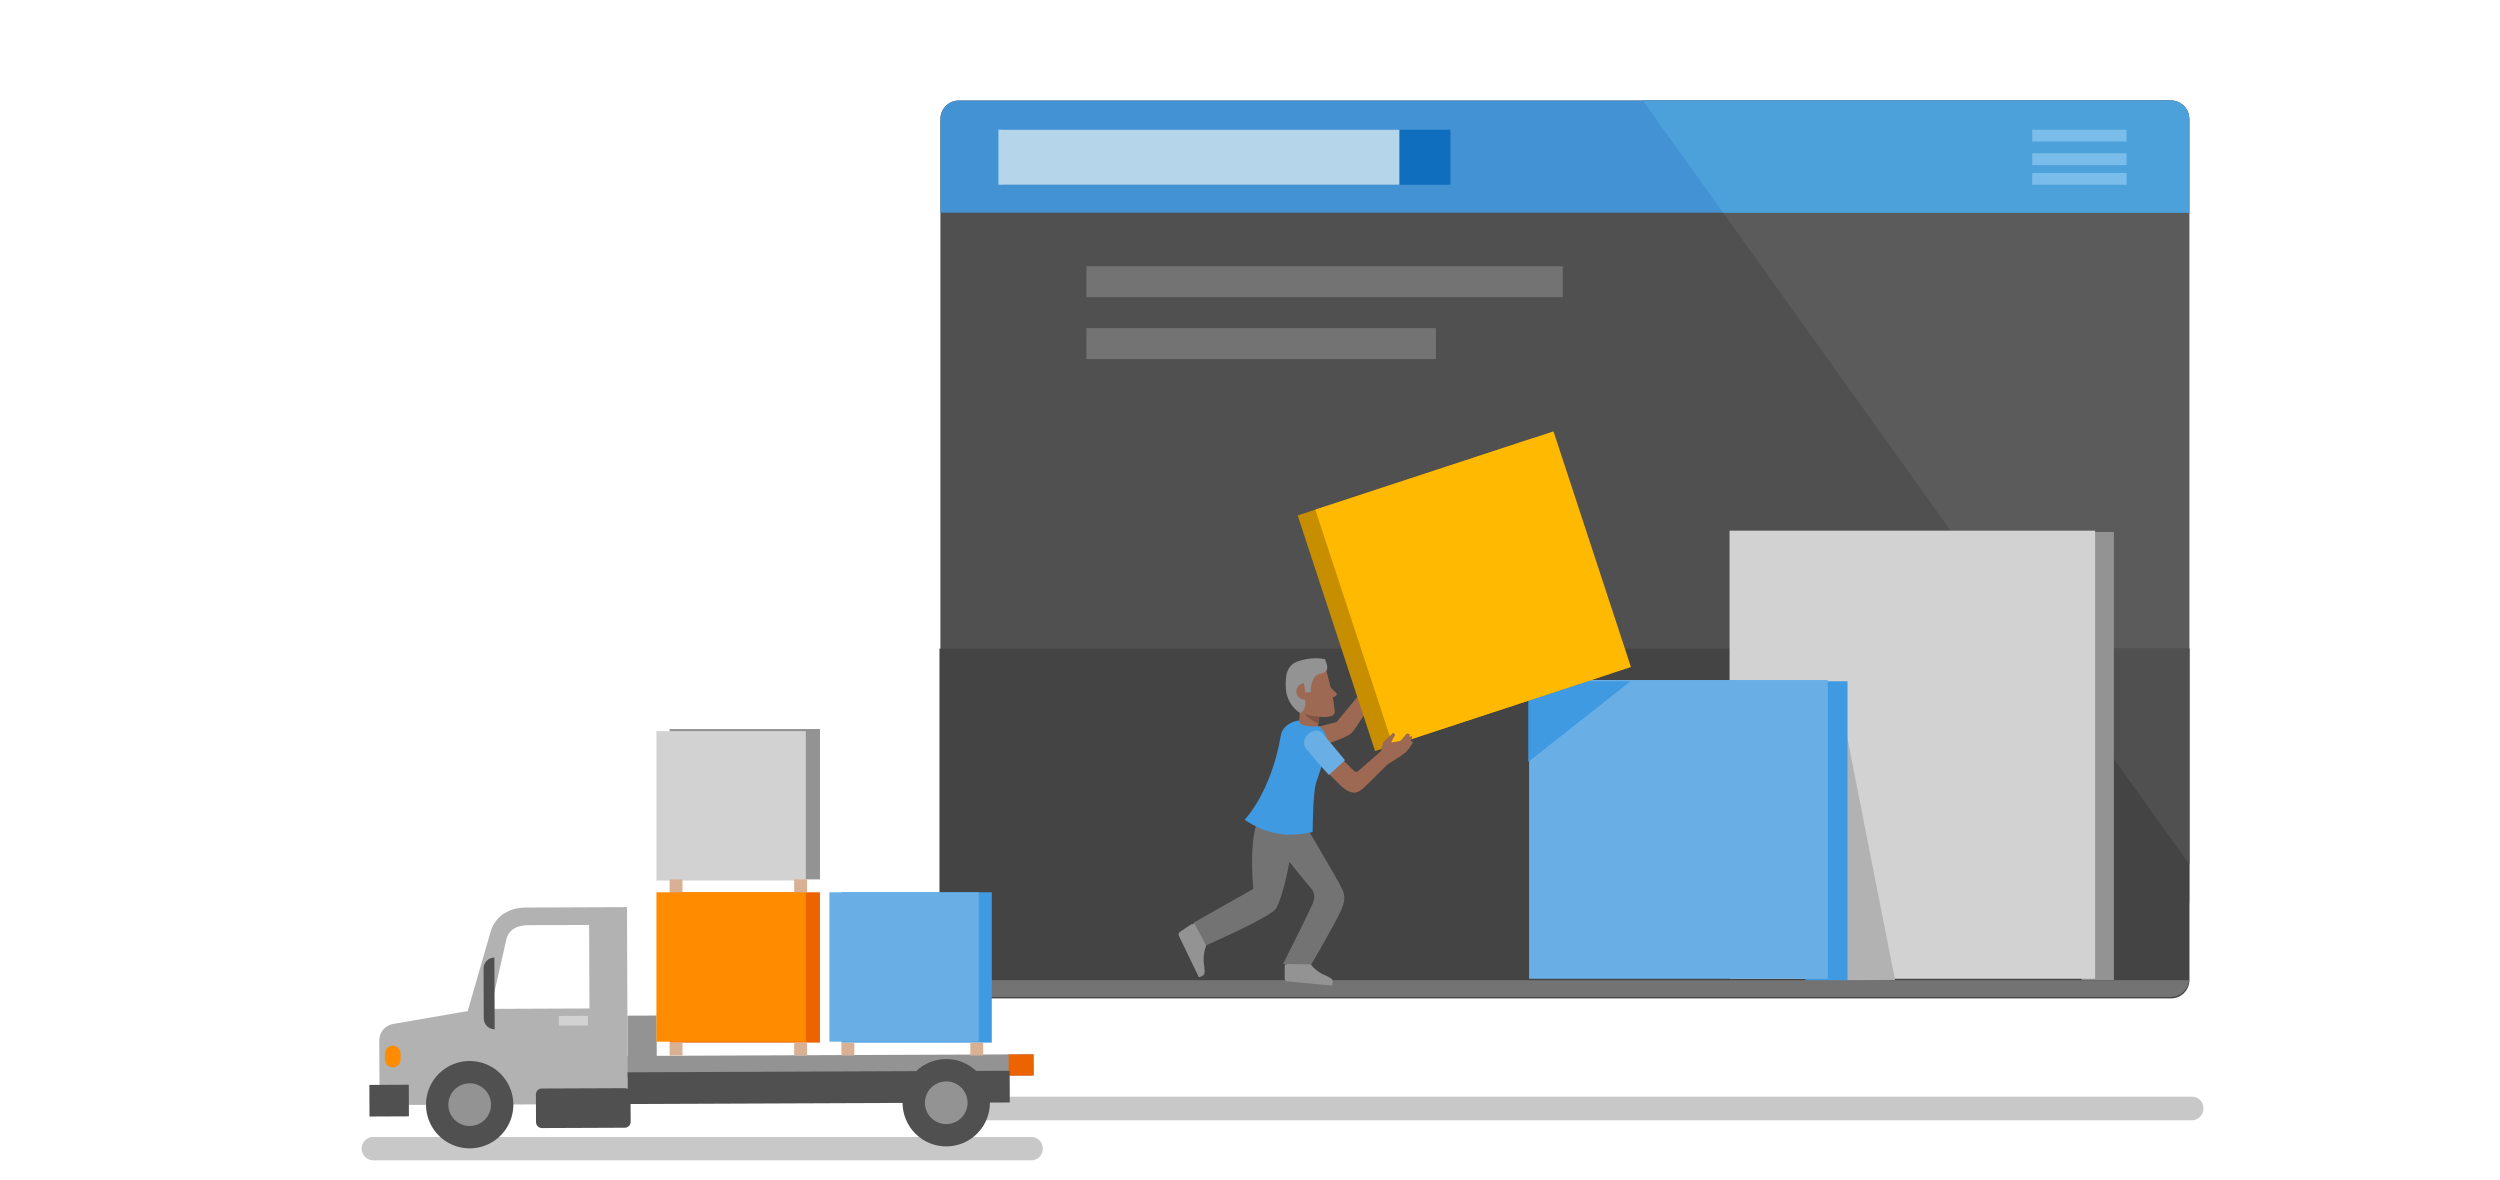
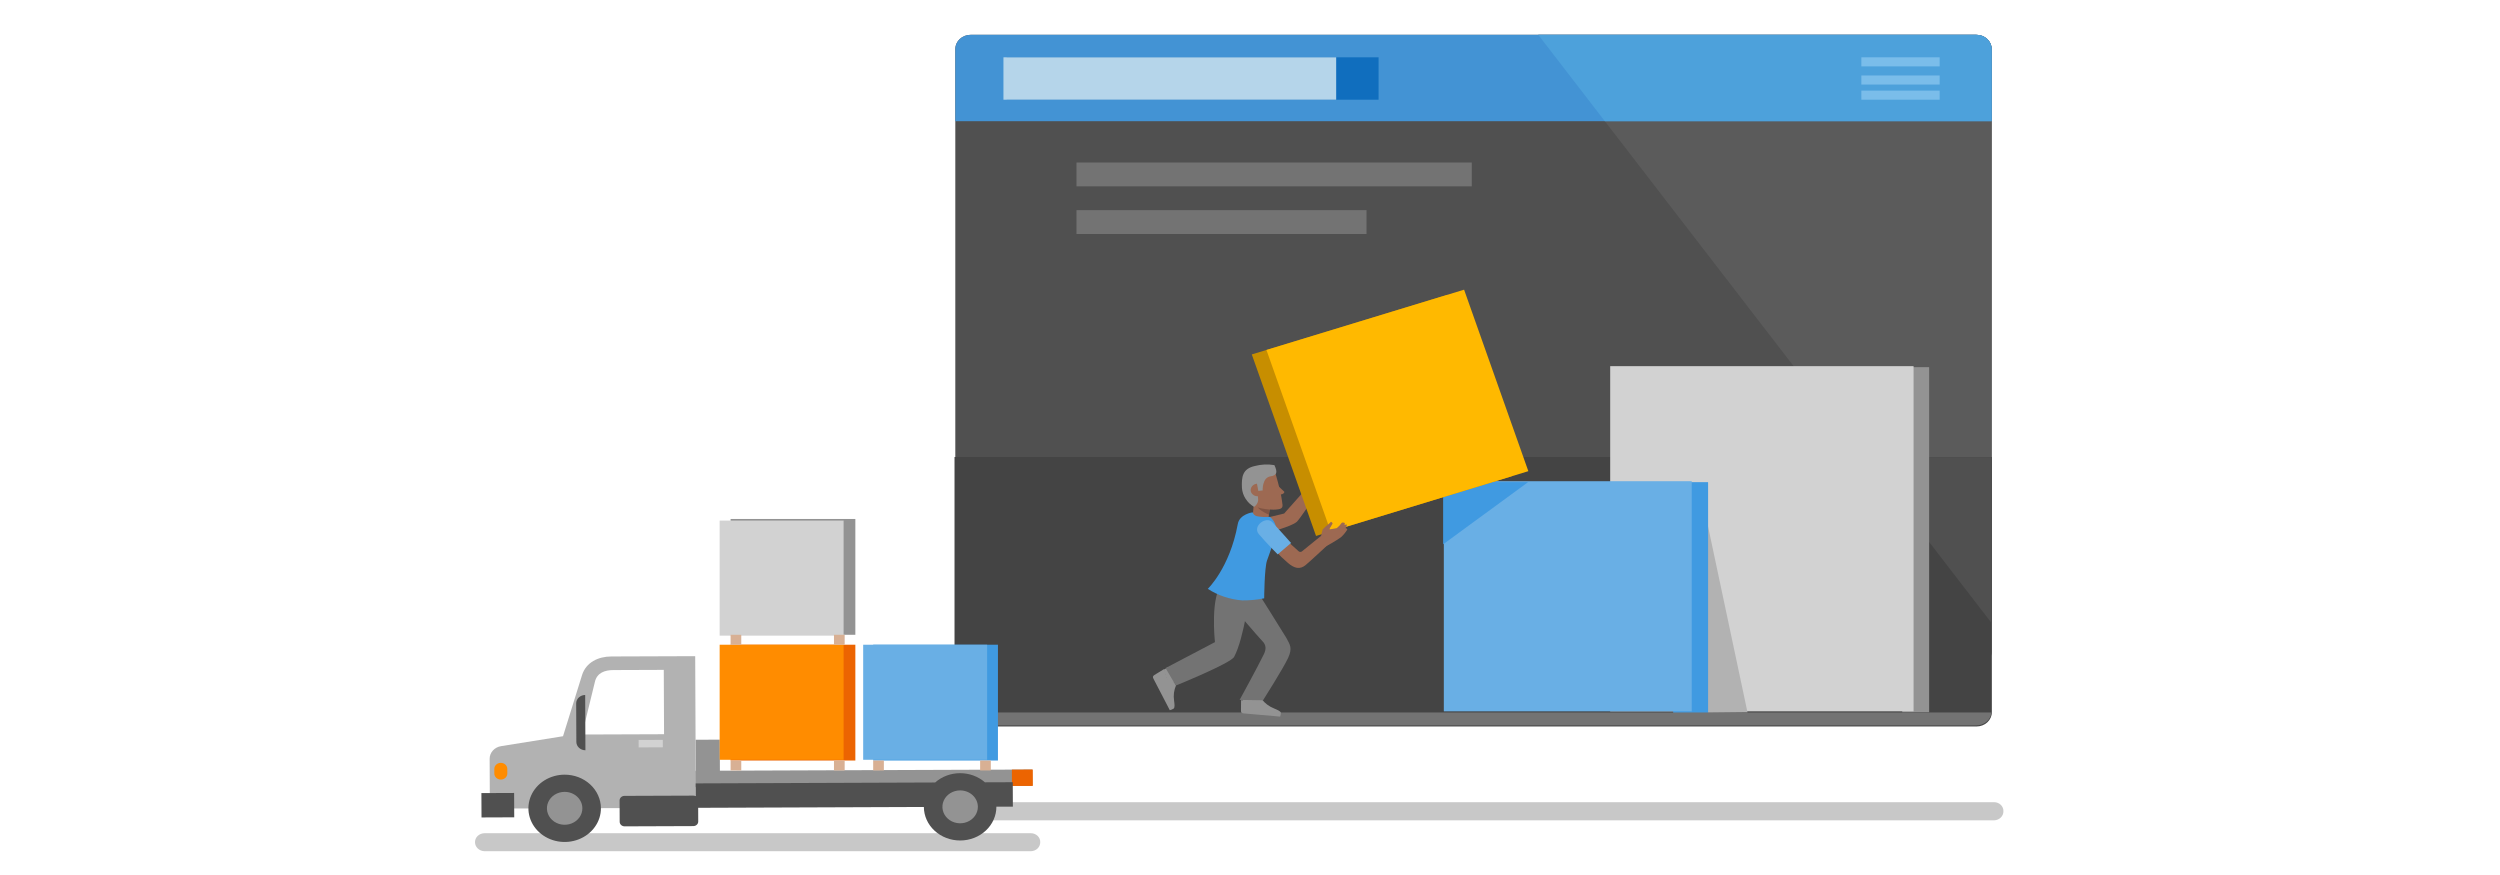
- <svg xmlns="http://www.w3.org/2000/svg" width="636" height="300" viewBox="0 0 636 300" fill="none">
-   <path d="M552.242 25.57H243.938C241.343 25.57 239.238 27.674 239.238 30.27V229.293C239.238 231.889 241.343 233.993 243.938 233.993H552.242C554.838 233.993 556.942 231.889 556.942 229.293V30.27C556.942 27.674 554.838 25.57 552.242 25.57Z" fill="#505050" />
-   <path d="M556.942 219.863V30.27C556.942 29.653 556.821 29.042 556.584 28.471C556.348 27.901 556.002 27.383 555.566 26.947C555.129 26.51 554.611 26.164 554.041 25.928C553.47 25.692 552.859 25.57 552.242 25.57H417.955L556.942 219.863Z" fill="#5B5B5B" />
-   <path d="M262.411 295.194H94.866C94.099 295.162 93.373 294.835 92.839 294.282C92.305 293.729 92.005 292.992 92 292.223C91.989 291.45 92.283 290.704 92.819 290.148C93.356 289.591 94.091 289.27 94.863 289.253H262.411C262.796 289.253 263.177 289.331 263.532 289.482C263.886 289.633 264.206 289.853 264.473 290.13C264.74 290.407 264.949 290.736 265.087 291.095C265.224 291.455 265.288 291.838 265.274 292.223C265.286 292.996 264.991 293.742 264.455 294.298C263.919 294.855 263.184 295.177 262.411 295.194Z" fill="#C8C8C8" />
-   <path d="M557.682 285H245.137C244.366 284.963 243.639 284.631 243.106 284.072C242.573 283.514 242.275 282.772 242.274 282C242.258 281.223 242.55 280.472 243.087 279.91C243.623 279.347 244.36 279.02 245.137 279H557.682C558.069 279.002 558.452 279.082 558.807 279.236C559.162 279.389 559.483 279.612 559.75 279.892C560.018 280.172 560.226 280.503 560.362 280.865C560.499 281.227 560.561 281.613 560.545 282C560.56 282.777 560.268 283.528 559.731 284.09C559.195 284.652 558.459 284.979 557.682 285Z" fill="#C8C8C8" />
-   <path d="M239 165V249.3C239 250.547 239.495 251.742 240.377 252.623C241.258 253.505 242.453 254 243.7 254H552.3C553.547 254 554.742 253.505 555.623 252.623C556.505 251.742 557 250.547 557 249.3V165H239Z" fill="#444444" />
-   <path d="M556.941 219.863V165.069H517.744L556.941 219.863Z" fill="#505050" />
-   <path d="M556.942 54.105V30.27C556.942 29.653 556.821 29.042 556.584 28.471C556.348 27.901 556.002 27.383 555.566 26.947C555.129 26.51 554.611 26.164 554.041 25.928C553.471 25.692 552.859 25.57 552.242 25.57H243.942C242.696 25.57 241.5 26.065 240.619 26.947C239.737 27.828 239.242 29.023 239.242 30.27V54.105H556.942Z" fill="#4393D4" />
-   <path d="M556.039 27.52C555.606 26.917 555.035 26.426 554.374 26.087C553.714 25.748 552.982 25.571 552.239 25.57H417.955L438.368 54.105H556.942V30.27C556.937 29.476 556.728 28.697 556.337 28.007C556.247 27.839 556.148 27.677 556.039 27.52Z" fill="#4DA1DB" />
-   <path d="M369 33H255V47H369V33Z" fill="#106EBE" />
-   <path d="M397.565 67.744H276.391V75.612H397.565V67.744Z" fill="#737373" />
-   <path d="M365.304 83.481H276.391V91.349H365.304V83.481Z" fill="#737373" />
-   <path d="M537.774 135.332H529.535V249.31H537.774V135.332Z" fill="#939393" />
-   <path d="M533 135H440V249H533V135Z" fill="#D2D2D2" />
-   <path d="M332.42 185.66L340.043 183.672C340.043 183.672 348.763 173.09 348.735 173.228C348.707 173.366 351.247 174.711 350.459 176.239C349.671 177.767 344.845 185.439 343.987 186.339C342.338 188.08 334.205 190.207 334.205 190.207L332.42 185.66Z" fill="#9D6952" />
-   <path d="M336.439 172.809C336.439 172.809 339.739 176.145 340.006 176.379C340.273 176.613 339.951 177.084 339.506 177.245C339.061 177.406 337.64 177.76 337.64 177.76L336.439 172.809Z" fill="#9D6952" />
-   <path d="M327.24 244.469L327.307 245.842C327.307 245.842 330.643 247.019 331.507 246.694C332.371 246.369 332.374 245.1 332.374 245.1L327.24 244.469Z" fill="#939393" />
-   <path d="M304.351 234.431L303.213 235.282C303.213 235.282 303.97 238.882 304.705 239.456C305.44 240.03 306.526 239.297 306.526 239.297L304.351 234.431Z" fill="#939393" />
-   <path d="M330.395 184.666L335.223 185.368L335.821 180.387L330.832 179.735L330.395 184.666Z" fill="#9D6952" />
-   <path d="M335.599 182.4L330.867 179.385C331.168 180.373 331.659 181.293 332.314 182.092C333.221 182.907 334.255 183.57 335.375 184.053L335.599 182.4Z" fill="#805443" />
-   <path d="M336.915 168.689C336.915 168.689 338.091 172.95 338.601 175.289C339.039 177.107 339.355 178.953 339.548 180.813C339.635 181.883 339.078 182.278 337.42 182.379C335.762 182.48 330.252 182.172 328.813 179.388C327.46 176.77 326.613 170.972 329.946 169.013C331.013 168.452 332.191 168.132 333.395 168.077C334.599 168.022 335.801 168.232 336.915 168.693" fill="#9D6952" />
-   <path d="M337.058 167.691C338.085 169.998 337.886 171.08 335.858 171.391C333.276 171.791 333.458 176.053 333.458 176.053L331.73 176.242C331.947 177.257 332.068 178.29 332.091 179.328C332.038 179.752 331.9 180.161 331.683 180.53C331.467 180.899 331.177 181.219 330.832 181.471C329.775 180.797 328.89 179.886 328.244 178.812C327.599 177.738 327.212 176.528 327.113 175.279C326.956 171.634 327.231 168.884 331.05 167.979C333.004 167.42 335.06 167.318 337.061 167.679" fill="#939393" />
-   <path d="M331.712 173.82C331.679 173.82 331.646 173.82 331.612 173.829C331.05 173.916 330.545 174.22 330.207 174.676C329.868 175.132 329.723 175.704 329.803 176.266C329.858 176.541 329.968 176.801 330.125 177.033C330.282 177.265 330.484 177.464 330.718 177.618C330.952 177.771 331.215 177.877 331.49 177.929C331.766 177.98 332.048 177.977 332.323 177.919C332.357 177.913 332.386 177.899 332.423 177.891L331.712 173.82Z" fill="#9D6952" />
-   <path d="M356 33H254V47H356V33Z" fill="#B5D5EA" />
-   <path d="M541 33H517V36H541V33Z" fill="#7ABDEA" />
-   <path d="M541 39H517V42H541V39Z" fill="#7ABDEA" />
-   <path d="M541 44H517V47H541V44Z" fill="#7ABDEA" />
-   <path d="M467.909 177.312L482.1 249.363L465.061 249.573L467.909 177.312Z" fill="#B2B2B2" />
-   <path d="M470.012 173.31H459.307V249.573H470.012V173.31Z" fill="#409AE1" />
-   <path d="M465 173H389V249H465V173Z" fill="#69AFE5" />
-   <path d="M239.279 249.363C239.381 250.529 239.915 251.616 240.777 252.408C241.639 253.2 242.767 253.641 243.937 253.643H552.237C553.408 253.641 554.536 253.2 555.398 252.408C556.26 251.616 556.794 250.529 556.895 249.363H239.279Z" fill="#737373" />
-   <path d="M414.823 173.31H388.797V193.827L414.823 173.31Z" fill="#409AE1" />
-   <path d="M349.826 191.071L409.77 171.374L390.073 111.43L330.129 131.127L349.826 191.071Z" fill="#C78E00" />
-   <path d="M354.317 189.596L414.908 169.686L395.211 109.743L334.62 129.652L354.317 189.596Z" fill="#FFB900" />
-   <path d="M326.848 245.278C327.855 245.653 328.889 245.947 329.943 246.159C330.371 246.185 330.797 246.085 331.169 245.872C331.541 245.659 331.843 245.341 332.037 244.959L333.229 245.037C334.165 246.362 335.452 247.4 336.944 248.037C337.916 248.49 339.02 248.937 339.044 249.521C339.04 249.935 338.966 250.345 338.824 250.734C338.824 250.734 328.275 249.723 327.679 249.684C327.083 249.645 326.836 249.449 326.814 248.869C326.792 248.289 326.848 245.278 326.848 245.278Z" fill="#939393" />
-   <path d="M331.187 208.324C331.187 208.324 340.305 223.912 340.695 224.695C341.888 227.095 342.647 228.095 341.262 231.37C339.877 234.645 333.58 245.349 333.58 245.349L326.401 245.223C326.401 245.223 331.84 234.546 333.849 230.106C334.649 228.347 334.461 226.962 333.391 225.829C332.321 224.696 324.072 214.243 324.072 214.243L329.865 207.443L331.187 208.324Z" fill="#737373" />
-   <path d="M303.327 234.983C303.538 236.078 303.833 237.155 304.209 238.204C304.405 238.59 304.714 238.906 305.095 239.111C305.477 239.315 305.911 239.398 306.341 239.347L306.904 240.437C306.269 242.017 306.062 243.736 306.304 245.422C306.43 246.535 306.628 247.763 306.144 248.117C305.792 248.351 305.402 248.523 304.992 248.624C304.992 248.624 300.284 238.8 300 238.251C299.716 237.702 299.756 237.377 300.24 237.023C300.724 236.669 303.327 234.983 303.327 234.983Z" fill="#939393" />
-   <path d="M329.578 209.129C329.578 209.129 327.82 224.789 324.714 231.015C323.643 233.161 306.848 240.479 306.848 240.479L303.699 234.712L318.838 226.141C318.838 226.141 317.207 210.103 321.456 206.533C325.117 203.457 329.578 209.129 329.578 209.129Z" fill="#737373" />
-   <path d="M337.46 187.735C337.202 186.575 336.571 185.53 335.665 184.762C334.328 184.897 332.979 184.826 331.665 184.551C331.362 184.462 331.088 184.297 330.866 184.073C330.645 183.849 330.483 183.572 330.398 183.269C330.398 183.269 326.309 183.838 325.819 187.232C323.358 201.638 316.641 208.546 316.641 208.546C319.752 210.717 323.38 212.031 327.16 212.356C329.435 212.384 331.707 212.155 333.931 211.673C333.931 211.673 333.989 201.795 334.794 199.21C335.599 196.625 338.164 190.012 337.46 187.735Z" fill="#409AE1" />
-   <path d="M351.338 191.739C351.338 191.739 351.346 191.667 351.361 191.546C351.439 190.673 351.597 189.809 351.832 188.964C352.354 188.343 352.932 187.772 353.559 187.256C353.867 186.998 354.149 186.709 354.4 186.395C354.4 186.395 355 186.695 354.874 187.055C354.545 187.698 354.182 188.324 353.788 188.93C353.788 188.93 355.896 188.599 356.18 188.496C356.752 188.007 357.248 187.436 357.653 186.802C357.88 186.43 358.653 186.793 358.653 186.793L358.575 187.464C358.575 187.464 359.249 187.095 359.275 187.453C359.22 187.817 359.083 188.163 358.875 188.467C358.875 188.467 359.546 188.694 359.375 189.037C358.856 189.932 358.224 190.757 357.494 191.49C355.807 192.754 354.023 193.882 352.158 194.865L351.338 191.739Z" fill="#9D6952" />
-   <path d="M352.2 190.32C350.96 191.413 346.3 195.513 345.571 196.111C345.501 196.187 345.416 196.247 345.321 196.288C345.226 196.33 345.124 196.351 345.021 196.351C344.918 196.351 344.816 196.33 344.721 196.288C344.626 196.247 344.541 196.187 344.471 196.111C344.243 195.875 341.205 192.943 341.205 192.943L337.459 196.117C338.648 197.482 339.91 198.782 341.24 200.011C343.164 201.746 344.818 202.274 346.628 200.702C347.604 199.854 353.979 193.482 354.67 192.79C355.215 192.446 352.409 189.588 352.2 190.32Z" fill="#9D6952" />
-   <path d="M342.166 193.4C342.166 193.4 338.357 188.766 336.46 186.567C334.541 184.342 330.223 187.85 332.286 190.475C334.455 193.235 338.075 197.16 338.075 197.16L342.166 193.4Z" fill="#69AFE5" />
-   <path d="M159.656 268.632L159.615 258.381L167.038 258.351L167.079 268.602L262.816 268.218L262.837 273.622L103.322 274.262L103.301 268.858L159.656 268.632Z" fill="#939393" />
-   <path d="M99.983 260.5C99.003 260.669 98.114 261.18 97.474 261.942C96.835 262.705 96.486 263.669 96.49 264.664L96.556 281.115L159.704 280.862L159.504 230.779L133.76 230.879C129.81 230.895 126.06 232.797 124.823 236.994L118.982 257.219L99.982 260.497L99.983 260.5ZM124.816 256.655L128.75 239.292C129.395 236.197 131.894 235.378 134.412 235.368L149.871 235.306L149.956 256.555L124.816 256.655Z" fill="#B2B2B2" />
-   <path d="M103.995 275.957L93.965 276.001L94 284.045L104.03 284.001L103.995 275.957Z" fill="#505050" />
-   <path d="M130.601 280.982C130.61 283.18 129.967 285.332 128.753 287.164C127.54 288.997 125.81 290.429 123.782 291.278C121.755 292.128 119.521 292.357 117.363 291.937C115.205 291.517 113.221 290.467 111.66 288.918C110.099 287.37 109.033 285.394 108.595 283.24C108.158 281.086 108.369 278.85 109.202 276.816C110.035 274.782 111.453 273.04 113.276 271.812C115.099 270.583 117.245 269.923 119.443 269.914C122.39 269.902 125.221 271.062 127.314 273.137C129.406 275.213 130.589 278.035 130.601 280.982Z" fill="#505050" />
-   <path d="M124.915 281.005C124.919 282.08 124.605 283.131 124.011 284.027C123.418 284.923 122.572 285.623 121.581 286.038C120.59 286.453 119.498 286.565 118.443 286.36C117.388 286.154 116.418 285.641 115.655 284.884C114.893 284.127 114.371 283.161 114.157 282.108C113.944 281.055 114.047 279.962 114.454 278.967C114.862 277.973 115.555 277.122 116.446 276.521C117.337 275.921 118.386 275.598 119.461 275.594C120.174 275.591 120.881 275.729 121.542 275.999C122.202 276.269 122.802 276.667 123.309 277.169C123.815 277.672 124.218 278.269 124.493 278.927C124.769 279.586 124.912 280.292 124.915 281.005Z" fill="#939393" />
-   <path d="M125.849 261.854C125.485 261.855 125.125 261.785 124.788 261.647C124.452 261.51 124.146 261.307 123.887 261.051C123.629 260.795 123.424 260.49 123.284 260.155C123.143 259.819 123.07 259.46 123.069 259.096L123.018 246.379C123.016 246.015 123.086 245.655 123.224 245.318C123.361 244.982 123.564 244.676 123.82 244.418C124.076 244.159 124.38 243.954 124.716 243.814C125.051 243.673 125.411 243.6 125.775 243.599L125.801 250.066L125.849 261.854Z" fill="#505050" />
-   <path d="M99.901 266.01C99.639 266.011 99.381 266.063 99.14 266.164C98.898 266.266 98.68 266.413 98.496 266.599C98.311 266.785 98.166 267.005 98.067 267.247C97.968 267.489 97.918 267.749 97.92 268.01L97.926 269.595C97.939 270.115 98.156 270.61 98.53 270.972C98.903 271.334 99.404 271.536 99.924 271.534C100.445 271.532 100.944 271.326 101.314 270.961C101.685 270.595 101.898 270.099 101.907 269.579L101.901 267.994C101.9 267.733 101.847 267.474 101.746 267.233C101.645 266.992 101.497 266.773 101.311 266.589C101.126 266.405 100.906 266.26 100.663 266.161C100.421 266.062 100.162 266.012 99.901 266.013" fill="#FF8C00" />
-   <path d="M262.991 268.217L256.582 268.243L256.604 273.647L263.013 273.621L262.991 268.217Z" fill="#EC6401" />
-   <path d="M149.571 258.421L142.16 258.451L142.17 260.91L149.581 260.88L149.571 258.421Z" fill="#D2D2D2" />
-   <path d="M137.832 276.919L158.901 276.834C159.167 276.837 159.429 276.895 159.672 277.004L159.655 272.797L233.064 272.497C235.114 270.533 237.84 269.432 240.679 269.421C243.518 269.41 246.252 270.489 248.318 272.436L256.858 272.402L256.891 280.471L251.837 280.491C251.849 283.439 250.689 286.27 248.613 288.363C246.537 290.455 243.715 291.638 240.768 291.65C237.82 291.661 234.988 290.502 232.896 288.426C230.803 286.35 229.621 283.528 229.609 280.58L160.423 280.858L160.441 285.382C160.442 285.58 160.404 285.776 160.329 285.959C160.254 286.142 160.144 286.308 160.004 286.449C159.865 286.589 159.699 286.701 159.517 286.777C159.335 286.853 159.139 286.893 158.941 286.894L137.872 286.979C137.473 286.98 137.089 286.823 136.806 286.542C136.522 286.261 136.362 285.878 136.36 285.479L136.332 278.426C136.33 278.228 136.368 278.032 136.443 277.848C136.517 277.665 136.628 277.498 136.767 277.358C136.907 277.217 137.073 277.105 137.255 277.029C137.438 276.953 137.634 276.914 137.832 276.914" fill="#505050" />
-   <path d="M246.155 280.518C246.16 281.593 245.845 282.644 245.252 283.54C244.659 284.436 243.813 285.136 242.822 285.552C241.831 285.967 240.739 286.079 239.684 285.874C238.629 285.669 237.659 285.155 236.896 284.398C236.133 283.641 235.612 282.675 235.398 281.622C235.184 280.569 235.287 279.476 235.694 278.482C236.102 277.487 236.795 276.636 237.686 276.035C238.577 275.435 239.626 275.112 240.701 275.108C241.414 275.105 242.121 275.243 242.781 275.513C243.442 275.783 244.042 276.181 244.548 276.683C245.055 277.186 245.457 277.783 245.733 278.441C246.009 279.099 246.152 279.805 246.155 280.518Z" fill="#939393" />
-   <path d="M208.599 226.995H170.35V265.244H208.599V226.995Z" fill="#EC6401" />
-   <path d="M252.311 226.995H214.062V265.244H252.311V226.995Z" fill="#409AE1" />
-   <path d="M205 227H167V265H205V227Z" fill="#FF8C00" />
-   <path d="M249 227H211V265H249V227Z" fill="#69AFE5" />
-   <path d="M173.629 265.244H170.35V268.523H173.629V265.244Z" fill="#D8B094" />
-   <path d="M205.322 265.244H202.043V268.523H205.322V265.244Z" fill="#D8B094" />
-   <path d="M217.341 265.244H214.062V268.523H217.341V265.244Z" fill="#D8B094" />
-   <path d="M250.127 265.244H246.848V268.523H250.127V265.244Z" fill="#D8B094" />
-   <path d="M208.599 185.467H170.35V223.716H208.599V185.467Z" fill="#939393" />
-   <path d="M205 186H167V224H205V186Z" fill="#D2D2D2" />
-   <path d="M173.629 223.716H170.35V226.995H173.629V223.716Z" fill="#D8B094" />
-   <path d="M205.322 223.716H202.043V226.995H205.322V223.716Z" fill="#D8B094" />
+ <svg xmlns="http://www.w3.org/2000/svg" width="400" height="140">
+   <g>
+     <rect fill="none" id="canvas_background" height="142" width="402" y="-1" x="-1" />
+   </g>
+   <g>
+     <g stroke="null" id="svg_65">
+       <path stroke="null" id="svg_1" fill="#505050" d="m316.213,5.57l-160.912,0c-1.354,0 -2.453,1.019 -2.453,2.277l0,96.42c0,1.258 1.099,2.277 2.453,2.277l160.912,0c1.355,0 2.453,-1.019 2.453,-2.277l0,-96.42c0,-1.258 -1.098,-2.277 -2.453,-2.277z" />
+       <path stroke="null" id="svg_2" fill="#5B5B5B" d="m318.666,99.699l0,-91.852c0,-0.299 -0.063,-0.595 -0.187,-0.871c-0.123,-0.276 -0.304,-0.527 -0.531,-0.739c-0.228,-0.211 -0.498,-0.379 -0.796,-0.494c-0.298,-0.114 -0.617,-0.173 -0.939,-0.173l-70.088,0l72.541,94.129z" />
+       <path stroke="null" id="svg_3" fill="#C8C8C8" d="m164.942,136.194l-87.446,0c-0.401,-0.016 -0.78,-0.174 -1.058,-0.442c-0.279,-0.268 -0.435,-0.625 -0.438,-0.998c-0.006,-0.374 0.148,-0.736 0.428,-1.005c0.28,-0.27 0.663,-0.425 1.067,-0.434l87.448,0c0.201,0 0.4,0.038 0.585,0.111c0.185,0.073 0.352,0.18 0.491,0.314c0.139,0.134 0.248,0.294 0.32,0.468c0.072,0.174 0.105,0.36 0.098,0.546c0.006,0.374 -0.148,0.736 -0.427,1.005c-0.28,0.27 -0.663,0.426 -1.067,0.434z" />
+       <path stroke="null" id="svg_4" fill="#C8C8C8" d="m319.052,131.255l-163.126,0c-0.402,-0.018 -0.782,-0.179 -1.06,-0.45c-0.278,-0.27 -0.434,-0.63 -0.434,-1.004c-0.008,-0.376 0.144,-0.74 0.424,-1.013c0.28,-0.273 0.664,-0.431 1.07,-0.441l163.126,0c0.202,0.001 0.402,0.04 0.587,0.114c0.185,0.074 0.353,0.182 0.492,0.318c0.14,0.136 0.248,0.296 0.319,0.471c0.072,0.175 0.104,0.362 0.096,0.55c0.008,0.376 -0.145,0.74 -0.425,1.013c-0.28,0.272 -0.664,0.431 -1.069,0.441z" />
+       <path stroke="null" id="svg_5" fill="#444444" d="m152.723,73.119l0,40.841c0,0.604 0.258,1.183 0.719,1.61c0.46,0.427 1.084,0.667 1.734,0.667l161.067,0c0.651,0 1.275,-0.24 1.734,-0.667c0.46,-0.427 0.719,-1.006 0.719,-1.61l0,-40.841l-165.973,0z" />
+       <path stroke="null" id="svg_6" fill="#505050" d="m318.665,99.699l0,-26.546l-20.458,0l20.458,26.546z" />
+       <path stroke="null" id="svg_7" fill="#4393D4" d="m318.666,19.394l0,-11.547c0,-0.299 -0.063,-0.595 -0.187,-0.871c-0.123,-0.276 -0.304,-0.527 -0.531,-0.739c-0.228,-0.211 -0.498,-0.379 -0.796,-0.494c-0.297,-0.114 -0.617,-0.173 -0.939,-0.173l-160.91,0c-0.65,0 -1.275,0.24 -1.734,0.667c-0.46,0.427 -0.719,1.006 -0.719,1.61l0,11.547l165.816,0z" />
+       <path stroke="null" id="svg_8" fill="#4DA1DB" d="m318.194,6.515c-0.226,-0.292 -0.524,-0.53 -0.869,-0.694c-0.344,-0.164 -0.727,-0.25 -1.114,-0.25l-70.086,0l10.654,13.824l61.887,0l0,-11.547c-0.003,-0.384 -0.112,-0.762 -0.316,-1.096c-0.047,-0.081 -0.099,-0.16 -0.156,-0.236z" />
+       <path stroke="null" id="svg_9" fill="#106EBE" d="m220.574,9.17l-59.5,0l0,6.783l59.5,0l0,-6.783z" />
+       <path stroke="null" id="svg_10" fill="#737373" d="m235.483,26.002l-63.244,0l0,3.812l63.244,0l0,-3.812z" />
+       <path stroke="null" id="svg_11" fill="#737373" d="m218.645,33.626l-46.406,0l0,3.812l46.406,0l0,-3.812z" />
+       <path stroke="null" id="svg_12" fill="#939393" d="m308.661,58.746l-4.3,0l0,55.219l4.3,0l0,-55.219z" />
+       <path stroke="null" id="svg_13" fill="#D2D2D2" d="m306.17,58.585l-48.539,0l0,55.229l48.539,0l0,-55.229z" />
+       <path stroke="null" id="svg_14" fill="#9D6952" d="m201.482,83.128l3.979,-0.963c0,0 4.551,-5.127 4.537,-5.06c-0.015,0.067 1.311,0.718 0.9,1.459c-0.411,0.74 -2.93,4.457 -3.378,4.893c-0.861,0.843 -5.105,1.874 -5.105,1.874l-0.932,-2.203z" />
+       <path stroke="null" id="svg_15" fill="#9D6952" d="m203.579,76.902c0,0 1.722,1.616 1.862,1.73c0.139,0.113 -0.029,0.342 -0.261,0.42c-0.232,0.078 -0.974,0.25 -0.974,0.25l-0.627,-2.399z" />
+       <path stroke="null" id="svg_16" fill="#939393" d="m198.778,111.619l0.035,0.665c0,0 1.741,0.57 2.192,0.413c0.451,-0.157 0.453,-0.772 0.453,-0.772l-2.68,-0.306z" />
+       <path stroke="null" id="svg_17" fill="#939393" d="m186.832,106.756l-0.594,0.412c0,0 0.395,1.744 0.779,2.022c0.384,0.278 0.95,-0.077 0.95,-0.077l-1.135,-2.357z" />
+       <path stroke="null" id="svg_18" fill="#9D6952" d="m200.425,82.647l2.52,0.34l0.312,-2.413l-2.604,-0.316l-0.228,2.389z" />
+       <path stroke="null" id="svg_19" fill="#805443" d="m203.141,81.549l-2.47,-1.461c0.157,0.479 0.413,0.924 0.755,1.311c0.473,0.395 1.013,0.716 1.598,0.95l0.117,-0.801z" />
+       <path stroke="null" id="svg_20" fill="#9D6952" d="m203.828,74.906c0,0 0.614,2.064 0.88,3.197c0.229,0.881 0.394,1.775 0.494,2.676c0.045,0.518 -0.245,0.71 -1.111,0.759c-0.865,0.049 -3.741,-0.1 -4.492,-1.449c-0.706,-1.268 -1.148,-4.077 0.591,-5.026c0.557,-0.272 1.172,-0.427 1.8,-0.453c0.628,-0.027 1.256,0.075 1.837,0.298" />
+       <path stroke="null" id="svg_21" fill="#939393" d="m203.902,74.423c0.536,1.118 0.432,1.642 -0.626,1.793c-1.348,0.194 -1.253,2.259 -1.253,2.259l-0.902,0.092c0.113,0.492 0.176,0.992 0.188,1.495c-0.028,0.205 -0.1,0.404 -0.213,0.582c-0.113,0.179 -0.264,0.334 -0.444,0.456c-0.552,-0.327 -1.014,-0.768 -1.351,-1.288c-0.337,-0.52 -0.539,-1.107 -0.59,-1.712c-0.082,-1.766 0.062,-3.098 2.055,-3.537c1.02,-0.271 2.093,-0.32 3.137,-0.145" />
+       <path stroke="null" id="svg_22" fill="#9D6952" d="m201.112,77.392c-0.017,0 -0.034,0 -0.052,0.004c-0.293,0.042 -0.557,0.189 -0.733,0.41c-0.177,0.221 -0.253,0.498 -0.211,0.77c0.029,0.133 0.086,0.259 0.168,0.372c0.082,0.112 0.187,0.209 0.31,0.283c0.122,0.074 0.259,0.125 0.403,0.151c0.144,0.025 0.291,0.023 0.435,-0.005c0.018,-0.003 0.033,-0.01 0.052,-0.014l-0.371,-1.972z" />
+       <path stroke="null" id="svg_23" fill="#B5D5EA" d="m213.789,9.17l-53.237,0l0,6.783l53.237,0l0,-6.783z" />
+       <path stroke="null" id="svg_24" fill="#7ABDEA" d="m310.345,9.17l-12.526,0l0,1.453l12.526,0l0,-1.453z" />
+       <path stroke="null" id="svg_25" fill="#7ABDEA" d="m310.345,12.076l-12.526,0l0,1.453l12.526,0l0,-1.453z" />
+       <path stroke="null" id="svg_26" fill="#7ABDEA" d="m310.345,14.499l-12.526,0l0,1.453l12.526,0l0,-1.453z" />
+       <path stroke="null" id="svg_27" fill="#B2B2B2" d="m272.197,79.084l7.407,34.906l-8.893,0.102l1.486,-35.008z" />
+       <path stroke="null" id="svg_28" fill="#409AE1" d="m273.295,77.145l-5.587,0l0,36.947l5.587,0l0,-36.947z" />
+       <path stroke="null" id="svg_29" fill="#69AFE5" d="m270.679,76.995l-39.666,0l0,36.82l39.666,0l0,-36.82z" />
+       <path stroke="null" id="svg_30" fill="#737373" d="m152.869,113.99c0.053,0.565 0.332,1.092 0.782,1.475c0.45,0.384 1.039,0.597 1.649,0.598l160.91,0c0.611,-0.001 1.2,-0.215 1.65,-0.598c0.45,-0.384 0.729,-0.91 0.781,-1.475l-165.772,0z" />
+       <path stroke="null" id="svg_31" fill="#409AE1" d="m244.49,77.145l-13.584,0l0,9.94l13.584,-9.94z" />
+       <path stroke="null" id="svg_32" fill="#C78E00" d="m210.566,85.75l31.286,-9.543l-10.28,-29.041l-31.286,9.543l10.28,29.041z" />
+       <path stroke="null" id="svg_33" fill="#FFB900" d="m212.91,85.035l31.624,-9.646l-10.28,-29.04l-31.624,9.645l10.28,29.041z" />
+       <path stroke="null" id="svg_34" fill="#939393" d="m198.573,112.011c0.526,0.182 1.065,0.324 1.615,0.427c0.223,0.013 0.446,-0.036 0.64,-0.139c0.194,-0.103 0.352,-0.257 0.453,-0.442l0.622,0.038c0.489,0.642 1.16,1.145 1.939,1.453c0.507,0.219 1.084,0.436 1.096,0.719c-0.002,0.201 -0.041,0.399 -0.115,0.588c0,0 -5.506,-0.49 -5.817,-0.509c-0.311,-0.019 -0.44,-0.114 -0.451,-0.395c-0.011,-0.281 0.018,-1.74 0.018,-1.74z" />
+       <path stroke="null" id="svg_35" fill="#737373" d="m200.838,94.108c0,0 4.759,7.552 4.962,7.931c0.623,1.163 1.019,1.647 0.296,3.234c-0.723,1.587 -4.009,6.772 -4.009,6.772l-3.747,-0.061c0,0 2.839,-5.173 3.887,-7.324c0.418,-0.852 0.319,-1.523 -0.239,-2.072c-0.558,-0.549 -4.864,-5.613 -4.864,-5.613l3.024,-3.294l0.69,0.427z" />
+       <path stroke="null" id="svg_36" fill="#939393" d="m186.297,107.024c0.11,0.53 0.264,1.052 0.46,1.56c0.102,0.187 0.264,0.34 0.462,0.439c0.199,0.099 0.426,0.139 0.65,0.114l0.294,0.528c-0.331,0.765 -0.439,1.598 -0.313,2.415c0.066,0.539 0.169,1.134 -0.084,1.306c-0.184,0.113 -0.387,0.197 -0.601,0.246c0,0 -2.457,-4.759 -2.605,-5.025c-0.148,-0.266 -0.127,-0.423 0.125,-0.595c0.253,-0.172 1.611,-0.988 1.611,-0.988z" />
+       <path stroke="null" id="svg_37" fill="#737373" d="m199.998,94.498c0,0 -0.918,7.587 -2.539,10.603c-0.559,1.04 -9.325,4.585 -9.325,4.585l-1.644,-2.794l7.901,-4.152c0,0 -0.851,-7.77 1.366,-9.499c1.911,-1.49 4.239,1.258 4.239,1.258z" />
+       <path stroke="null" id="svg_38" fill="#409AE1" d="m204.112,84.134c-0.135,-0.562 -0.464,-1.068 -0.937,-1.44c-0.698,0.065 -1.402,0.031 -2.088,-0.102c-0.158,-0.043 -0.301,-0.123 -0.417,-0.232c-0.115,-0.109 -0.2,-0.243 -0.244,-0.39c0,0 -2.134,0.276 -2.39,1.92c-1.284,6.979 -4.79,10.326 -4.79,10.326c1.624,1.052 3.517,1.688 5.49,1.846c1.187,0.014 2.373,-0.097 3.534,-0.331c0,0 0.03,-4.786 0.45,-6.038c0.42,-1.252 1.759,-4.456 1.391,-5.559z" />
+       <path stroke="null" id="svg_39" fill="#9D6952" d="m211.355,86.073c0,0 0.004,-0.035 0.012,-0.094c0.041,-0.423 0.123,-0.842 0.246,-1.251c0.272,-0.301 0.574,-0.577 0.901,-0.827c0.161,-0.125 0.308,-0.265 0.439,-0.417c0,0 0.313,0.145 0.247,0.32c-0.172,0.312 -0.361,0.615 -0.567,0.908c0,0 1.1,-0.16 1.248,-0.21c0.299,-0.237 0.557,-0.514 0.769,-0.821c0.118,-0.18 0.522,-0.004 0.522,-0.004l-0.041,0.325c0,0 0.352,-0.179 0.365,-0.005c-0.029,0.176 -0.1,0.344 -0.209,0.491c0,0 0.35,0.11 0.261,0.276c-0.271,0.434 -0.601,0.833 -0.982,1.188c-0.88,0.612 -1.812,1.159 -2.785,1.635l-0.428,-1.514z" />
+       <path stroke="null" id="svg_40" fill="#9D6952" d="m211.805,85.386c-0.647,0.53 -3.079,2.516 -3.46,2.806c-0.037,0.037 -0.081,0.066 -0.13,0.086c-0.05,0.02 -0.103,0.031 -0.157,0.031c-0.054,0 -0.107,-0.01 -0.157,-0.031c-0.05,-0.02 -0.094,-0.049 -0.13,-0.086c-0.119,-0.114 -1.705,-1.535 -1.705,-1.535l-1.955,1.538c0.621,0.661 1.279,1.291 1.973,1.887c1.004,0.841 1.867,1.096 2.812,0.335c0.509,-0.411 3.837,-3.498 4.197,-3.833c0.284,-0.167 -1.18,-1.551 -1.289,-1.197z" />
+       <path stroke="null" id="svg_41" fill="#69AFE5" d="m206.568,86.878c0,0 -1.988,-2.245 -2.978,-3.31c-1.002,-1.078 -3.255,0.622 -2.179,1.893c1.132,1.337 3.021,3.239 3.021,3.239l2.135,-1.822z" />
+       <path stroke="null" id="svg_42" fill="#939393" d="m111.311,123.326l-0.021,-4.966l3.874,-0.015l0.021,4.966l49.968,-0.186l0.011,2.618l-83.255,0.31l-0.011,-2.618l29.413,-0.109z" />
+       <path stroke="null" id="svg_43" fill="#B2B2B2" d="m80.167,119.386c-0.512,0.082 -0.976,0.329 -1.31,0.699c-0.334,0.37 -0.516,0.837 -0.513,1.319l0.034,7.97l32.958,-0.123l-0.104,-24.264l-13.436,0.048c-2.062,0.008 -4.019,0.929 -4.664,2.963l-3.049,9.798l-9.916,1.588l0.001,0.001zm12.961,-1.863l2.053,-8.412c0.337,-1.499 1.641,-1.896 2.955,-1.901l8.068,-0.03l0.044,10.294l-13.121,0.048z" />
+       <path stroke="null" id="svg_44" fill="#505050" d="m82.26,126.874l-5.235,0.021l0.018,3.897l5.235,-0.021l-0.018,-3.897z" />
+       <path stroke="null" id="svg_45" fill="#505050" d="m96.147,129.309c0.005,1.065 -0.331,2.107 -0.965,2.995c-0.633,0.888 -1.536,1.582 -2.594,1.993c-1.058,0.412 -2.224,0.523 -3.35,0.319c-1.126,-0.203 -2.162,-0.712 -2.977,-1.463c-0.815,-0.75 -1.371,-1.707 -1.6,-2.751c-0.228,-1.044 -0.118,-2.127 0.317,-3.112c0.435,-0.985 1.175,-1.829 2.126,-2.424c0.951,-0.595 2.072,-0.915 3.219,-0.92c1.538,-0.006 3.016,0.556 4.108,1.561c1.092,1.006 1.709,2.373 1.716,3.801z" />
+       <path stroke="null" id="svg_46" fill="#939393" d="m93.179,129.32c0.002,0.521 -0.162,1.03 -0.472,1.464c-0.31,0.434 -0.751,0.773 -1.268,0.974c-0.517,0.201 -1.087,0.255 -1.638,0.156c-0.551,-0.1 -1.057,-0.348 -1.455,-0.715c-0.398,-0.367 -0.67,-0.835 -0.782,-1.345c-0.111,-0.51 -0.057,-1.04 0.155,-1.522c0.213,-0.482 0.575,-0.894 1.04,-1.185c0.465,-0.291 1.013,-0.447 1.574,-0.449c0.372,-0.001 0.741,0.065 1.086,0.196c0.344,0.131 0.658,0.324 0.922,0.567c0.264,0.244 0.474,0.533 0.618,0.852c0.144,0.319 0.219,0.661 0.22,1.007z" />
+       <path stroke="null" id="svg_47" fill="#505050" d="m93.667,120.042c-0.19,0 -0.378,-0.033 -0.554,-0.1c-0.175,-0.066 -0.335,-0.165 -0.47,-0.289c-0.135,-0.124 -0.242,-0.272 -0.315,-0.434c-0.074,-0.163 -0.112,-0.337 -0.112,-0.513l-0.027,-6.161c-0.001,-0.176 0.035,-0.351 0.108,-0.514c0.072,-0.163 0.177,-0.311 0.311,-0.436c0.134,-0.125 0.292,-0.225 0.468,-0.293c0.175,-0.068 0.363,-0.104 0.553,-0.104l0.014,3.133l0.025,5.711z" />
+       <path stroke="null" id="svg_48" fill="#FF8C00" d="m80.124,122.055c-0.136,0 -0.272,0.026 -0.397,0.075c-0.126,0.049 -0.24,0.121 -0.336,0.211c-0.096,0.09 -0.172,0.197 -0.224,0.314c-0.052,0.117 -0.078,0.243 -0.077,0.37l0.003,0.768c0.007,0.252 0.12,0.492 0.315,0.667c0.195,0.175 0.456,0.273 0.728,0.272c0.272,-0.001 0.532,-0.101 0.725,-0.278c0.194,-0.177 0.305,-0.418 0.31,-0.67l-0.003,-0.768c-0.001,-0.126 -0.028,-0.252 -0.081,-0.369c-0.053,-0.117 -0.13,-0.223 -0.227,-0.312c-0.097,-0.089 -0.211,-0.159 -0.338,-0.207c-0.126,-0.048 -0.261,-0.072 -0.398,-0.072" />
+       <path stroke="null" id="svg_49" fill="#EC6401" d="m165.245,123.125l-3.345,0.013l0.011,2.618l3.345,-0.013l-0.011,-2.618z" />
+       <path stroke="null" id="svg_50" fill="#D2D2D2" d="m106.048,118.379l-3.868,0.015l0.005,1.191l3.868,-0.015l-0.005,-1.191z" />
+       <path stroke="null" id="svg_51" fill="#505050" d="m99.921,127.34l10.996,-0.041c0.139,0.001 0.276,0.03 0.402,0.082l-0.009,-2.038l38.314,-0.145c1.07,-0.951 2.493,-1.485 3.974,-1.49c1.482,-0.005 2.909,0.517 3.987,1.461l4.457,-0.016l0.017,3.909l-2.638,0.01c0.006,1.428 -0.599,2.8 -1.683,3.814c-1.084,1.014 -2.556,1.587 -4.095,1.592c-1.539,0.005 -3.017,-0.556 -4.109,-1.562c-1.092,-1.006 -1.709,-2.373 -1.716,-3.801l-36.11,0.135l0.009,2.192c0.001,0.096 -0.019,0.191 -0.058,0.28c-0.039,0.089 -0.097,0.169 -0.17,0.237c-0.073,0.068 -0.159,0.122 -0.254,0.159c-0.095,0.037 -0.197,0.056 -0.301,0.057l-10.996,0.041c-0.208,0 -0.409,-0.076 -0.556,-0.212c-0.148,-0.136 -0.232,-0.322 -0.233,-0.515l-0.015,-3.417c-0.001,-0.096 0.019,-0.191 0.058,-0.28c0.039,-0.089 0.097,-0.17 0.169,-0.237c0.073,-0.068 0.16,-0.123 0.255,-0.159c0.096,-0.037 0.198,-0.056 0.301,-0.056" />
+       <path stroke="null" id="svg_52" fill="#939393" d="m156.458,129.084c0.003,0.521 -0.162,1.03 -0.471,1.464c-0.31,0.434 -0.751,0.773 -1.268,0.975c-0.517,0.201 -1.087,0.255 -1.638,0.156c-0.551,-0.099 -1.057,-0.348 -1.455,-0.715c-0.398,-0.367 -0.67,-0.835 -0.782,-1.345c-0.112,-0.51 -0.058,-1.04 0.154,-1.521c0.213,-0.482 0.575,-0.894 1.04,-1.185c0.465,-0.291 1.013,-0.447 1.574,-0.449c0.372,-0.001 0.741,0.065 1.086,0.196c0.345,0.131 0.658,0.324 0.922,0.567c0.265,0.244 0.474,0.533 0.618,0.852c0.144,0.319 0.219,0.661 0.22,1.006z" />
+       <path stroke="null" id="svg_53" fill="#EC6401" d="m136.856,103.154l-19.963,0l0,18.53l19.963,0l0,-18.53z" />
+       <path stroke="null" id="svg_54" fill="#409AE1" d="m159.671,103.154l-19.963,0l0,18.53l19.963,0l0,-18.53z" />
+       <path stroke="null" id="svg_55" fill="#FF8C00" d="m134.978,103.156l-19.833,0l0,18.41l19.833,0l0,-18.41z" />
+       <path stroke="null" id="svg_56" fill="#69AFE5" d="m157.942,103.156l-19.833,0l0,18.41l19.833,0l0,-18.41z" />
+       <path stroke="null" id="svg_57" fill="#D8B094" d="m118.604,121.684l-1.711,0l0,1.589l1.711,0l0,-1.589z" />
+       <path stroke="null" id="svg_58" fill="#D8B094" d="m135.146,121.684l-1.711,0l0,1.589l1.711,0l0,-1.589z" />
+       <path stroke="null" id="svg_59" fill="#D8B094" d="m141.419,121.684l-1.711,0l0,1.589l1.711,0l0,-1.589z" />
+       <path stroke="null" id="svg_60" fill="#D8B094" d="m158.531,121.684l-1.711,0l0,1.589l1.711,0l0,-1.589z" />
+       <path stroke="null" id="svg_61" fill="#939393" d="m136.856,83.035l-19.963,0l0,18.53l19.963,0l0,-18.53z" />
+       <path stroke="null" id="svg_62" fill="#D2D2D2" d="m134.978,83.293l-19.833,0l0,18.41l19.833,0l0,-18.41z" />
+       <path stroke="null" id="svg_63" fill="#D8B094" d="m118.604,101.565l-1.711,0l0,1.589l1.711,0l0,-1.589z" />
+       <path stroke="null" id="svg_64" fill="#D8B094" d="m135.146,101.565l-1.711,0l0,1.589l1.711,0l0,-1.589z" />
+     </g>
+   </g>
</svg>
